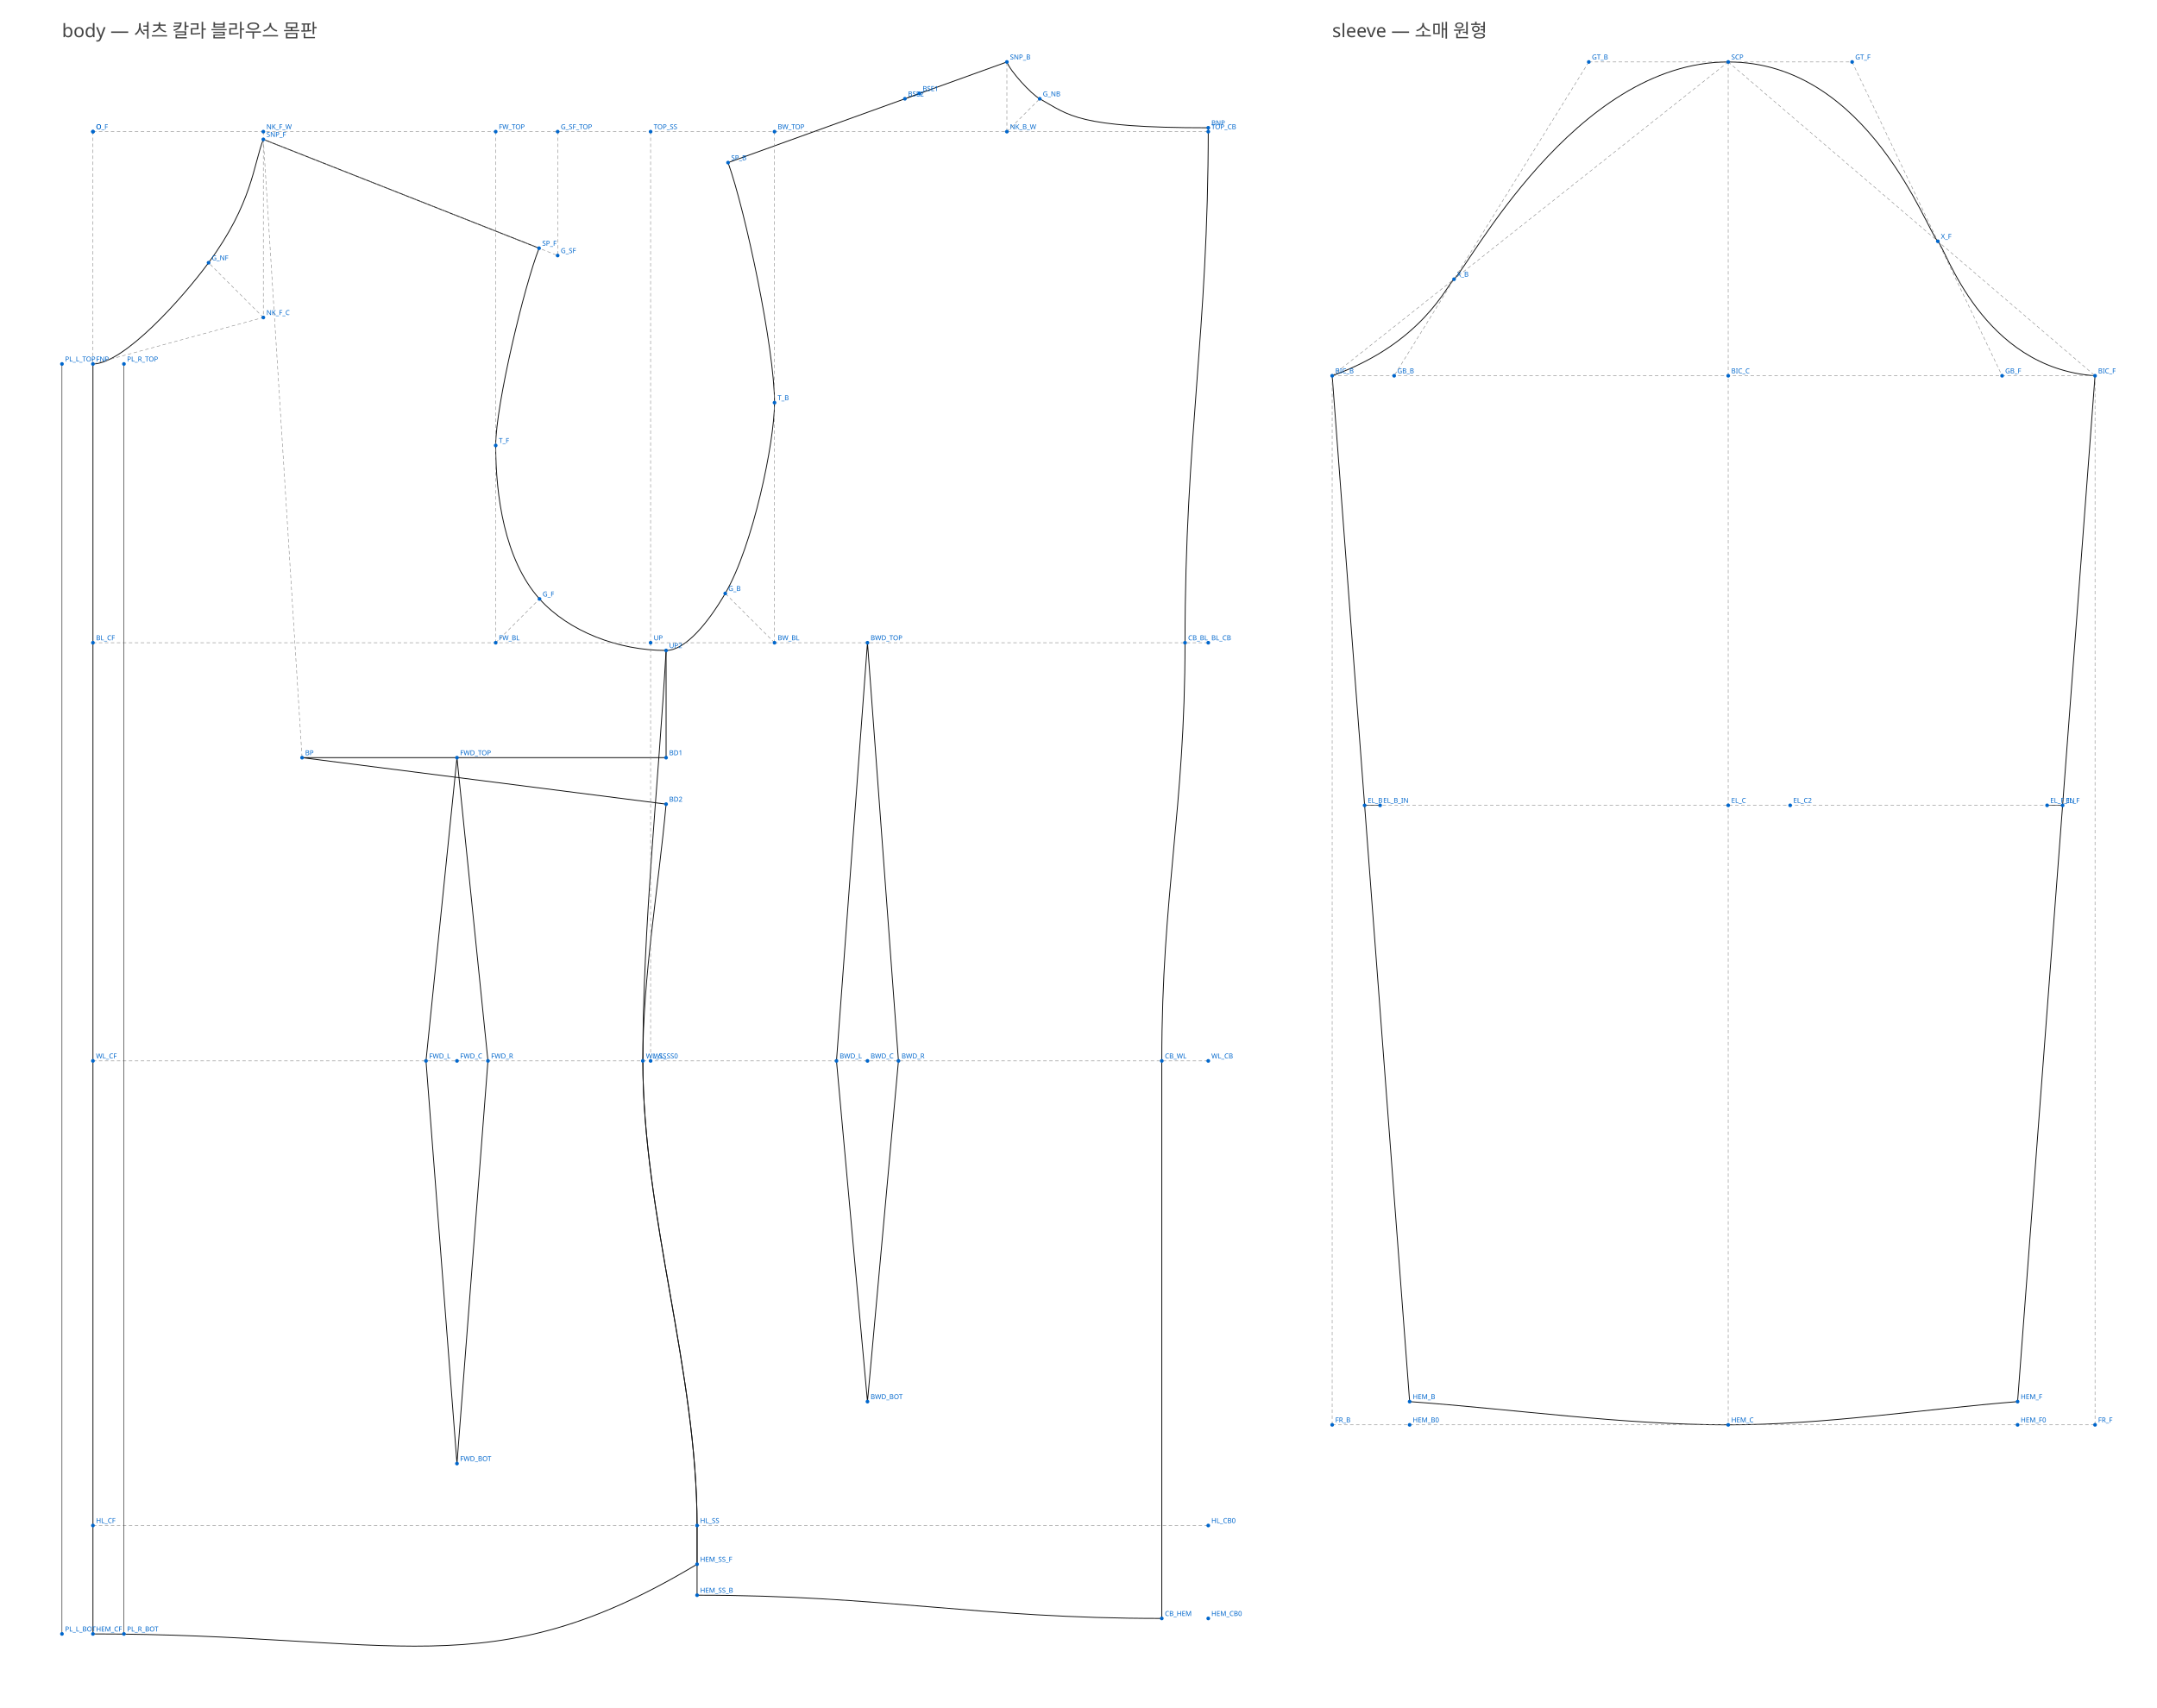
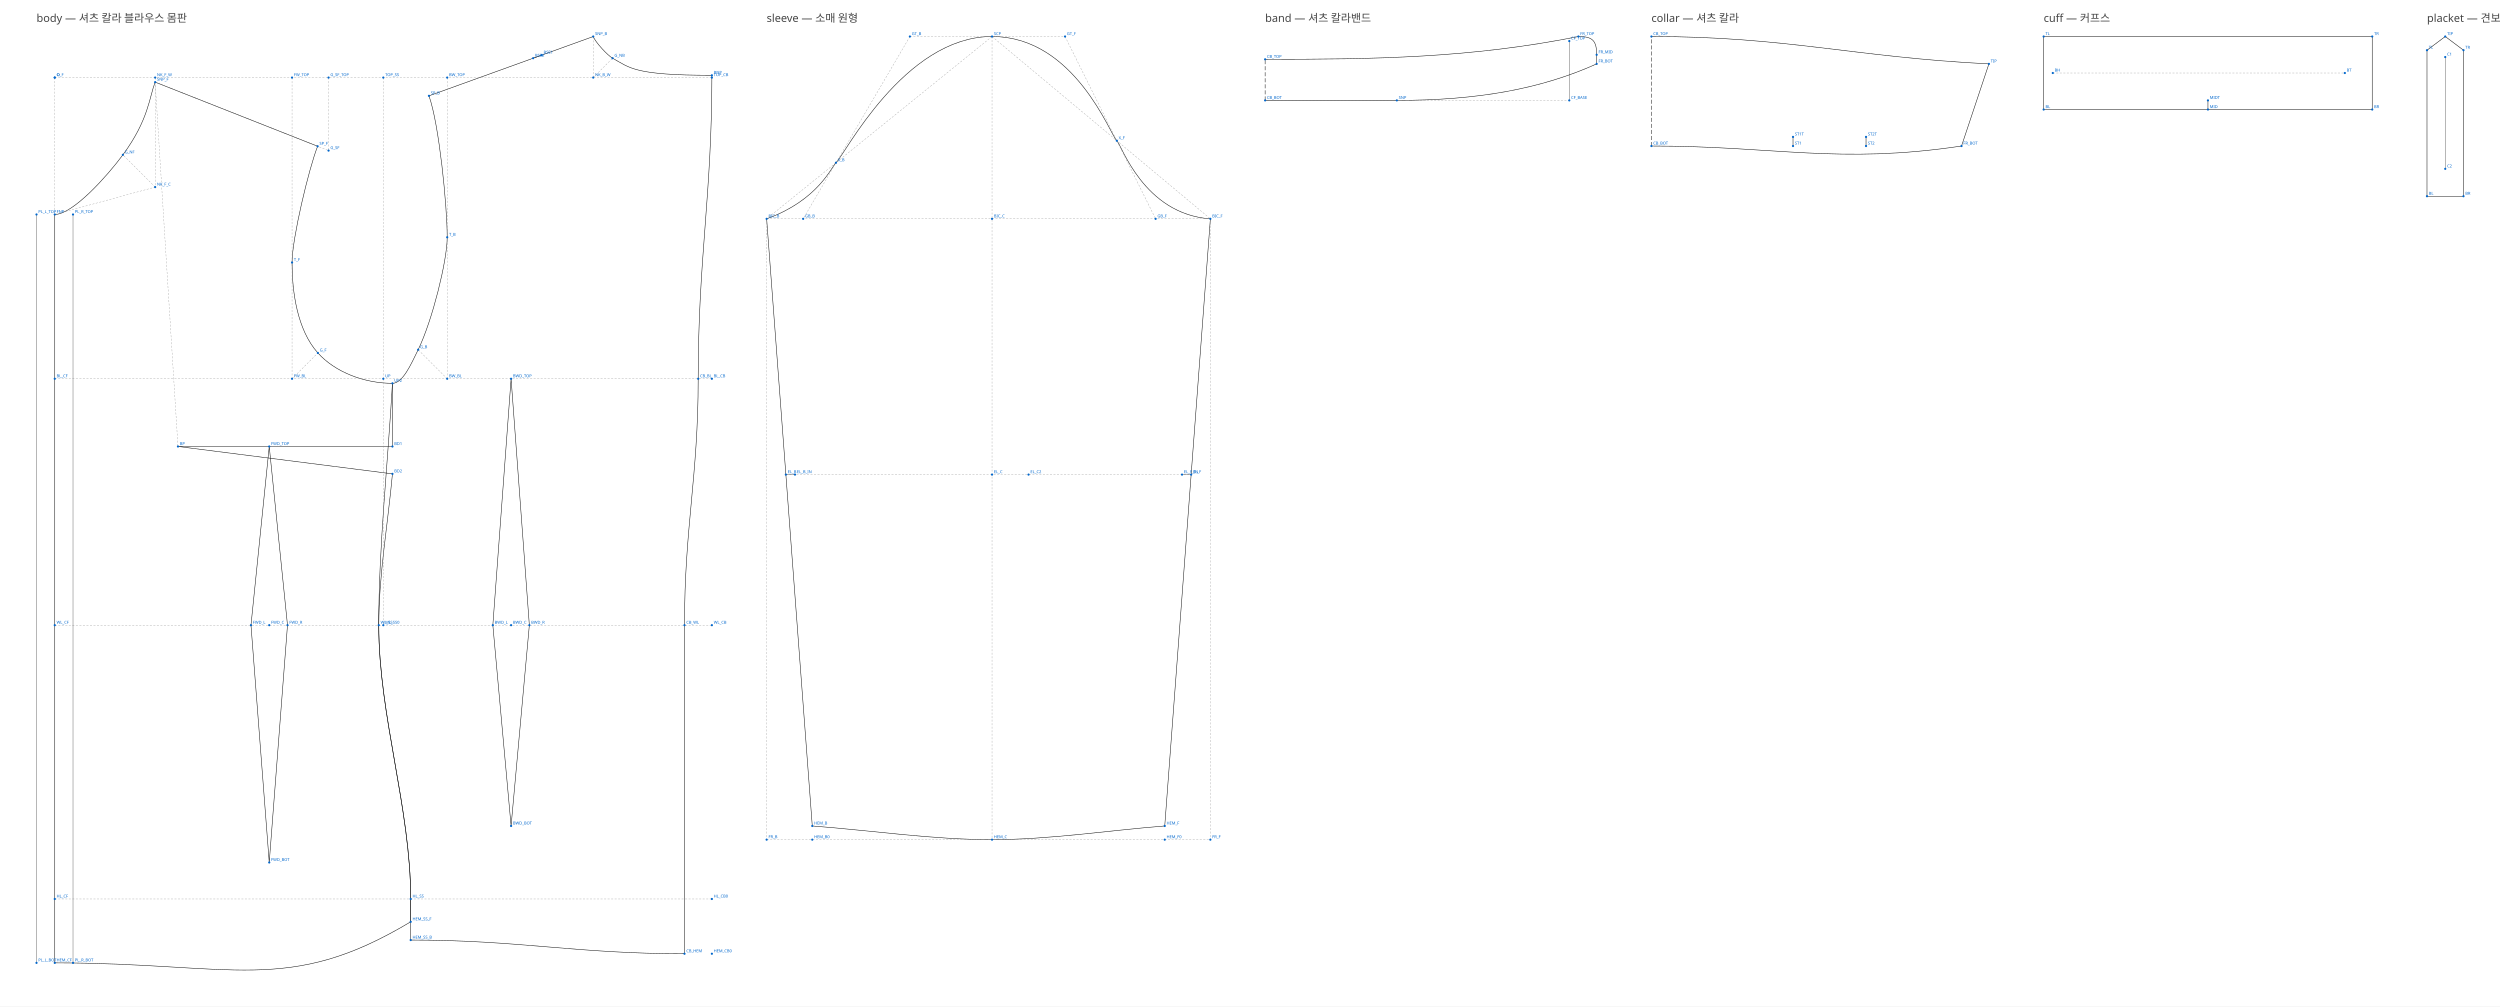
- <svg xmlns="http://www.w3.org/2000/svg" width="884.216mm" height="700.277mm" viewBox="0 0 884.216 700.277">
+ <svg xmlns="http://www.w3.org/2000/svg" width="1739.402mm" height="700.277mm" viewBox="0 0 1739.402 700.277">
  <rect width="100%" height="100%" fill="white" />
  <g id="body">
    <g id="outline" fill="none" stroke="#111" stroke-width="0.35">
      <path d="M107.95 57.15C103.887 67.444 103.545 83.218 85.499 107.724C74.666 122.436 50.7 149.225 38.1 149.225" />
      <path d="M107.95 57.15L220.986 101.77" />
      <path d="M220.986 101.77C214.905 117.175 203.2 166.085 203.2 182.647C203.2 202.931 206.745 229.49 221.161 245.564C233.131 258.913 253.44 266.7 273.05 266.7" />
      <path d="M412.75 25.4C414.125 29.207 422.681 38.541 426.22 40.505C438.48 47.305 441.327 52.387 495.3 52.387" />
-       <path d="M298.45 66.675C305.6 86.476 317.5 143.045 317.5 165.1C317.5 181.257 308.694 223.781 297.294 243.319C290.505 254.956 281.134 266.7 273.05 266.7" />
+       <path d="M298.45 66.675C305.528 86.277 311.15 143.267 311.15 165.1C311.15 181.257 300.845 222.981 290.944 243.319C285.79 253.908 280.116 266.7 273.05 266.7" />
      <path d="M38.1 149.225L38.1 669.925" />
      <path d="M273.05 266.7L273.05 310.653" />
      <path d="M273.05 329.703C269.907 364.443 263.525 400.093 263.525 434.975C263.525 498.266 285.75 562.184 285.75 625.475C285.75 630.714 285.75 636.111 285.75 641.35" />
      <path d="M38.1 669.925C162.747 669.925 200.243 692.654 285.75 641.35" />
      <path d="M495.3 52.387C495.3 136.928 485.775 178.984 485.775 263.525C485.775 332.211 476.25 366.289 476.25 434.975" />
      <path d="M476.25 434.975L476.25 663.575" />
      <path d="M412.75 25.4L298.45 66.675" />
      <path d="M273.05 266.7C269.907 322.231 263.525 379.355 263.525 434.975C263.525 498.266 285.75 562.184 285.75 625.475C285.75 634.905 285.75 644.62 285.75 654.05" />
      <path d="M476.25 663.575C399.955 663.575 362.045 654.05 285.75 654.05" />
    </g>
    <g id="dart" fill="none" stroke="#111" stroke-width="0.35">
      <path d="M273.05 310.653L123.825 310.653L273.05 329.703" />
      <path d="M187.325 310.653L174.625 434.975L187.325 600.075L200.025 434.975L187.325 310.653" />
      <path d="M355.6 263.525L342.9 434.975L355.6 574.675L368.3 434.975L355.6 263.525" />
    </g>
    <g id="construction" fill="none" stroke="#888" stroke-width="0.21" stroke-dasharray="1.4,1.05">
      <path d="M38.1 53.975L495.3 53.975" />
      <path d="M38.1 263.525L495.3 263.525" />
      <path d="M266.7 53.975L266.7 263.525" />
      <path d="M203.2 53.975L203.2 263.525" />
-       <path d="M317.5 53.975L317.5 263.525" />
+       <path d="M311.15 53.975L311.15 263.525" />
      <path d="M38.1 53.975L38.1 149.225" />
      <path d="M107.95 53.975L107.95 130.175L38.1 149.225" />
      <path d="M107.95 130.175L85.499 107.724" />
      <path d="M412.75 53.975L412.75 25.4" />
      <path d="M412.75 53.975L426.22 40.505" />
      <path d="M228.6 53.975L228.6 104.775L107.95 57.15" />
      <path d="M107.95 57.15L123.825 310.653" />
      <path d="M203.2 263.525L221.161 245.564" />
-       <path d="M317.5 263.525L297.294 243.319" />
+       <path d="M311.15 263.525L290.944 243.319" />
      <path d="M38.1 434.975L495.3 434.975" />
      <path d="M38.1 625.475L495.3 625.475" />
      <path d="M266.7 263.525L266.7 434.975" />
    </g>
    <g id="mark" fill="none" stroke="#111" stroke-width="0.21">
      <path d="M25.4 149.225L25.4 669.925" />
      <path d="M50.8 149.225L50.8 669.925" />
      <path d="M376.915 38.34L370.942 40.497" />
    </g>
    <g id="points" font-size="2.794" font-family="sans-serif" fill="#06c">
      <circle cx="38.1" cy="53.975" r="0.762" fill="#06c" />
      <text x="39.37" y="52.959">O</text>
      <circle cx="38.1" cy="53.975" r="0.762" fill="#06c" />
      <text x="39.37" y="52.959">O_F</text>
      <circle cx="266.7" cy="53.975" r="0.762" fill="#06c" />
      <text x="267.97" y="52.959">TOP_SS</text>
      <circle cx="495.3" cy="53.975" r="0.762" fill="#06c" />
      <text x="496.57" y="52.959">TOP_CB</text>
      <circle cx="38.1" cy="263.525" r="0.762" fill="#06c" />
      <text x="39.37" y="262.509">BL_CF</text>
      <circle cx="266.7" cy="263.525" r="0.762" fill="#06c" />
      <text x="267.97" y="262.509">UP</text>
      <circle cx="495.3" cy="263.525" r="0.762" fill="#06c" />
      <text x="496.57" y="262.509">BL_CB</text>
      <circle cx="495.3" cy="434.975" r="0.762" fill="#06c" />
      <text x="496.57" y="433.959">WL_CB</text>
      <circle cx="107.95" cy="53.975" r="0.762" fill="#06c" />
      <text x="109.22" y="52.959">NK_F_W</text>
      <circle cx="107.95" cy="57.15" r="0.762" fill="#06c" />
      <text x="109.22" y="56.134">SNP_F</text>
      <circle cx="38.1" cy="149.225" r="0.762" fill="#06c" />
      <text x="39.37" y="148.209">FNP</text>
      <circle cx="107.95" cy="130.175" r="0.762" fill="#06c" />
      <text x="109.22" y="129.159">NK_F_C</text>
      <circle cx="85.499" cy="107.724" r="0.762" fill="#06c" />
      <text x="86.769" y="106.708">G_NF</text>
      <circle cx="495.3" cy="52.387" r="0.762" fill="#06c" />
      <text x="496.57" y="51.371">BNP</text>
      <circle cx="412.75" cy="53.975" r="0.762" fill="#06c" />
      <text x="414.02" y="52.959">NK_B_W</text>
      <circle cx="412.75" cy="25.4" r="0.762" fill="#06c" />
      <text x="414.02" y="24.384">SNP_B</text>
      <circle cx="426.22" cy="40.505" r="0.762" fill="#06c" />
      <text x="427.49" y="39.489">G_NB</text>
      <circle cx="298.45" cy="66.675" r="0.762" fill="#06c" />
      <text x="299.72" y="65.659">SP_B</text>
      <circle cx="228.6" cy="53.975" r="0.762" fill="#06c" />
      <text x="229.87" y="52.959">G_SF_TOP</text>
      <circle cx="228.6" cy="104.775" r="0.762" fill="#06c" />
      <text x="229.87" y="103.759">G_SF</text>
      <circle cx="220.986" cy="101.77" r="0.762" fill="#06c" />
      <text x="222.256" y="100.754">SP_F</text>
      <circle cx="203.2" cy="53.975" r="0.762" fill="#06c" />
      <text x="204.47" y="52.959">FW_TOP</text>
      <circle cx="203.2" cy="263.525" r="0.762" fill="#06c" />
      <text x="204.47" y="262.509">FW_BL</text>
-       <circle cx="317.5" cy="53.975" r="0.762" fill="#06c" />
-       <text x="318.77" y="52.959">BW_TOP</text>
-       <circle cx="317.5" cy="263.525" r="0.762" fill="#06c" />
-       <text x="318.77" y="262.509">BW_BL</text>
+       <circle cx="311.15" cy="53.975" r="0.762" fill="#06c" />
+       <text x="312.42" y="52.959">BW_TOP</text>
+       <circle cx="311.15" cy="263.525" r="0.762" fill="#06c" />
+       <text x="312.42" y="262.509">BW_BL</text>
      <circle cx="203.2" cy="182.647" r="0.762" fill="#06c" />
      <text x="204.47" y="181.631">T_F</text>
      <circle cx="221.161" cy="245.564" r="0.762" fill="#06c" />
      <text x="222.431" y="244.548">G_F</text>
-       <circle cx="317.5" cy="165.1" r="0.762" fill="#06c" />
-       <text x="318.77" y="164.084">T_B</text>
-       <circle cx="297.294" cy="243.319" r="0.762" fill="#06c" />
-       <text x="298.564" y="242.303">G_B</text>
+       <circle cx="311.15" cy="165.1" r="0.762" fill="#06c" />
+       <text x="312.42" y="164.084">T_B</text>
+       <circle cx="290.944" cy="243.319" r="0.762" fill="#06c" />
+       <text x="292.214" y="242.303">G_B</text>
      <circle cx="123.825" cy="310.653" r="0.762" fill="#06c" />
      <text x="125.095" y="309.637">BP</text>
      <circle cx="273.05" cy="310.653" r="0.762" fill="#06c" />
      <text x="274.32" y="309.637">BD1</text>
      <circle cx="273.05" cy="329.703" r="0.762" fill="#06c" />
      <text x="274.32" y="328.687">BD2</text>
      <circle cx="273.05" cy="266.7" r="0.762" fill="#06c" />
      <text x="274.32" y="265.684">UP2</text>
      <circle cx="38.1" cy="434.975" r="0.762" fill="#06c" />
      <text x="39.37" y="433.959">WL_CF</text>
      <circle cx="38.1" cy="625.475" r="0.762" fill="#06c" />
      <text x="39.37" y="624.459">HL_CF</text>
      <circle cx="495.3" cy="625.475" r="0.762" fill="#06c" />
      <text x="496.57" y="624.459">HL_CB0</text>
      <circle cx="38.1" cy="669.925" r="0.762" fill="#06c" />
      <text x="39.37" y="668.909">HEM_CF</text>
      <circle cx="495.3" cy="663.575" r="0.762" fill="#06c" />
      <text x="496.57" y="662.559">HEM_CB0</text>
      <circle cx="266.7" cy="434.975" r="0.762" fill="#06c" />
      <text x="267.97" y="433.959">WL_SS0</text>
      <circle cx="263.525" cy="434.975" r="0.762" fill="#06c" />
      <text x="264.795" y="433.959">WL_SS</text>
      <circle cx="285.75" cy="625.475" r="0.762" fill="#06c" />
      <text x="287.02" y="624.459">HL_SS</text>
      <circle cx="285.75" cy="641.35" r="0.762" fill="#06c" />
      <text x="287.02" y="640.334">HEM_SS_F</text>
      <circle cx="285.75" cy="654.05" r="0.762" fill="#06c" />
      <text x="287.02" y="653.034">HEM_SS_B</text>
      <circle cx="485.775" cy="263.525" r="0.762" fill="#06c" />
      <text x="487.045" y="262.509">CB_BL</text>
      <circle cx="476.25" cy="434.975" r="0.762" fill="#06c" />
      <text x="477.52" y="433.959">CB_WL</text>
      <circle cx="476.25" cy="663.575" r="0.762" fill="#06c" />
      <text x="477.52" y="662.559">CB_HEM</text>
      <circle cx="187.325" cy="434.975" r="0.762" fill="#06c" />
      <text x="188.595" y="433.959">FWD_C</text>
      <circle cx="174.625" cy="434.975" r="0.762" fill="#06c" />
      <text x="175.895" y="433.959">FWD_L</text>
      <circle cx="200.025" cy="434.975" r="0.762" fill="#06c" />
      <text x="201.295" y="433.959">FWD_R</text>
      <circle cx="187.325" cy="310.653" r="0.762" fill="#06c" />
      <text x="188.595" y="309.637">FWD_TOP</text>
      <circle cx="187.325" cy="600.075" r="0.762" fill="#06c" />
      <text x="188.595" y="599.059">FWD_BOT</text>
      <circle cx="355.6" cy="434.975" r="0.762" fill="#06c" />
      <text x="356.87" y="433.959">BWD_C</text>
      <circle cx="342.9" cy="434.975" r="0.762" fill="#06c" />
      <text x="344.17" y="433.959">BWD_L</text>
      <circle cx="368.3" cy="434.975" r="0.762" fill="#06c" />
      <text x="369.57" y="433.959">BWD_R</text>
      <circle cx="355.6" cy="263.525" r="0.762" fill="#06c" />
      <text x="356.87" y="262.509">BWD_TOP</text>
      <circle cx="355.6" cy="574.675" r="0.762" fill="#06c" />
      <text x="356.87" y="573.659">BWD_BOT</text>
      <circle cx="25.4" cy="149.225" r="0.762" fill="#06c" />
      <text x="26.67" y="148.209">PL_L_TOP</text>
      <circle cx="25.4" cy="669.925" r="0.762" fill="#06c" />
      <text x="26.67" y="668.909">PL_L_BOT</text>
      <circle cx="50.8" cy="149.225" r="0.762" fill="#06c" />
      <text x="52.07" y="148.209">PL_R_TOP</text>
      <circle cx="50.8" cy="669.925" r="0.762" fill="#06c" />
      <text x="52.07" y="668.909">PL_R_BOT</text>
      <circle cx="376.915" cy="38.34" r="0.762" fill="#06c" />
      <text x="378.185" y="37.324">BSE1</text>
      <circle cx="370.942" cy="40.497" r="0.762" fill="#06c" />
      <text x="372.212" y="39.481">BSE2</text>
    </g>
    <text x="25.4" y="15.24" font-size="7.62" font-family="sans-serif" fill="#444">body — 셔츠 칼라 블라우스 몸판</text>
  </g>
  <g id="sleeve">
    <g id="outline" fill="none" stroke="#111" stroke-width="0.35">
-       <path d="M546.1 154.069C583.261 140.628 593.054 116.854 596.051 114.479C601.671 110.025 645.341 25.4 708.442 25.4" />
-       <path d="M708.442 25.4C766.118 25.4 790.073 95.249 794.37 98.925C797.592 101.683 812.279 150.812 858.816 154.069" />
-       <path d="M546.1 154.069L577.85 574.675" />
-       <path d="M858.816 154.069L827.066 574.675" />
-       <path d="M577.85 574.675C620.945 577.818 665.232 584.2 708.442 584.2C747.714 584.2 787.92 577.818 827.066 574.675" />
+       <path d="M533.4 152.256C569.585 139.167 578.758 115.565 581.653 113.223C587.082 108.832 628.78 25.4 690.223 25.4" />
+       <path d="M690.223 25.4C747.9 25.4 772.687 94.264 777.027 97.889C780.283 100.607 795.594 148.998 842.131 152.256" />
+       <path d="M533.4 152.256L565.15 574.675" />
+       <path d="M842.131 152.256L810.381 574.675" />
+       <path d="M565.15 574.675C606.424 577.818 648.83 584.2 690.223 584.2C730 584.2 770.729 577.818 810.381 574.675" />
    </g>
    <g id="construction" fill="none" stroke="#888" stroke-width="0.21" stroke-dasharray="1.4,1.05">
-       <path d="M708.442 25.4L708.442 584.2" />
-       <path d="M546.1 154.069L858.816 154.069" />
-       <path d="M559.395 330.2L845.52 330.2" />
-       <path d="M651.292 25.4L759.242 25.4" />
-       <path d="M708.442 25.4L546.1 154.069" />
-       <path d="M708.442 25.4L858.816 154.069" />
-       <path d="M651.292 25.4L571.5 154.069" />
-       <path d="M759.242 25.4L820.716 154.069" />
-       <path d="M546.1 154.069L546.1 584.2" />
-       <path d="M858.816 154.069L858.816 584.2" />
-       <path d="M546.1 584.2L858.816 584.2" />
+       <path d="M690.223 25.4L690.223 584.2" />
+       <path d="M533.4 152.256L842.131 152.256" />
+       <path d="M546.775 330.2L828.756 330.2" />
+       <path d="M633.073 25.4L741.023 25.4" />
+       <path d="M690.223 25.4L533.4 152.256" />
+       <path d="M690.223 25.4L842.131 152.256" />
+       <path d="M633.073 25.4L558.8 152.256" />
+       <path d="M741.023 25.4L804.031 152.256" />
+       <path d="M533.4 152.256L533.4 584.2" />
+       <path d="M842.131 152.256L842.131 584.2" />
+       <path d="M533.4 584.2L842.131 584.2" />
    </g>
    <g id="mark" fill="none" stroke="#111" stroke-width="0.21">
-       <path d="M559.395 330.2L565.745 330.2" />
-       <path d="M845.52 330.2L839.17 330.2" />
-     </g>
-     <g id="points" font-size="2.794" font-family="sans-serif" fill="#06c">
-       <circle cx="708.442" cy="25.4" r="0.762" fill="#06c" />
-       <text x="709.712" y="24.384">SCP</text>
-       <circle cx="708.442" cy="154.069" r="0.762" fill="#06c" />
-       <text x="709.712" y="153.053">BIC_C</text>
-       <circle cx="546.1" cy="154.069" r="0.762" fill="#06c" />
-       <text x="547.37" y="153.053">BIC_B</text>
-       <circle cx="858.816" cy="154.069" r="0.762" fill="#06c" />
-       <text x="860.086" y="153.053">BIC_F</text>
-       <circle cx="651.292" cy="25.4" r="0.762" fill="#06c" />
-       <text x="652.562" y="24.384">GT_B</text>
-       <circle cx="759.242" cy="25.4" r="0.762" fill="#06c" />
-       <text x="760.512" y="24.384">GT_F</text>
-       <circle cx="571.5" cy="154.069" r="0.762" fill="#06c" />
-       <text x="572.77" y="153.053">GB_B</text>
-       <circle cx="820.716" cy="154.069" r="0.762" fill="#06c" />
-       <text x="821.986" y="153.053">GB_F</text>
-       <circle cx="596.051" cy="114.479" r="0.762" fill="#06c" />
-       <text x="597.321" y="113.463">X_B</text>
-       <circle cx="794.37" cy="98.925" r="0.762" fill="#06c" />
-       <text x="795.64" y="97.909">X_F</text>
-       <circle cx="708.442" cy="330.2" r="0.762" fill="#06c" />
-       <text x="709.712" y="329.184">EL_C</text>
-       <circle cx="708.442" cy="584.2" r="0.762" fill="#06c" />
-       <text x="709.712" y="583.184">HEM_C</text>
-       <circle cx="577.85" cy="584.2" r="0.762" fill="#06c" />
-       <text x="579.12" y="583.184">HEM_B0</text>
-       <circle cx="827.066" cy="584.2" r="0.762" fill="#06c" />
-       <text x="828.336" y="583.184">HEM_F0</text>
-       <circle cx="577.85" cy="574.675" r="0.762" fill="#06c" />
-       <text x="579.12" y="573.659">HEM_B</text>
-       <circle cx="827.066" cy="574.675" r="0.762" fill="#06c" />
-       <text x="828.336" y="573.659">HEM_F</text>
-       <circle cx="733.842" cy="330.2" r="0.762" fill="#06c" />
-       <text x="735.112" y="329.184">EL_C2</text>
-       <circle cx="559.395" cy="330.2" r="0.762" fill="#06c" />
-       <text x="560.665" y="329.184">EL_B</text>
-       <circle cx="845.52" cy="330.2" r="0.762" fill="#06c" />
-       <text x="846.79" y="329.184">EL_F</text>
-       <circle cx="565.745" cy="330.2" r="0.762" fill="#06c" />
-       <text x="567.015" y="329.184">EL_B_IN</text>
-       <circle cx="839.17" cy="330.2" r="0.762" fill="#06c" />
-       <text x="840.44" y="329.184">EL_F_IN</text>
-       <circle cx="546.1" cy="584.2" r="0.762" fill="#06c" />
-       <text x="547.37" y="583.184">FR_B</text>
-       <circle cx="858.816" cy="584.2" r="0.762" fill="#06c" />
-       <text x="860.086" y="583.184">FR_F</text>
-     </g>
-     <text x="546.1" y="15.24" font-size="7.62" font-family="sans-serif" fill="#444">sleeve — 소매 원형</text>
+       <path d="M546.775 330.2L553.125 330.2" />
+       <path d="M828.756 330.2L822.406 330.2" />
+     </g>
+     <g id="points" font-size="2.794" font-family="sans-serif" fill="#06c">
+       <circle cx="690.223" cy="25.4" r="0.762" fill="#06c" />
+       <text x="691.493" y="24.384">SCP</text>
+       <circle cx="690.223" cy="152.256" r="0.762" fill="#06c" />
+       <text x="691.493" y="151.24">BIC_C</text>
+       <circle cx="533.4" cy="152.256" r="0.762" fill="#06c" />
+       <text x="534.67" y="151.24">BIC_B</text>
+       <circle cx="842.131" cy="152.256" r="0.762" fill="#06c" />
+       <text x="843.401" y="151.24">BIC_F</text>
+       <circle cx="633.073" cy="25.4" r="0.762" fill="#06c" />
+       <text x="634.343" y="24.384">GT_B</text>
+       <circle cx="741.023" cy="25.4" r="0.762" fill="#06c" />
+       <text x="742.293" y="24.384">GT_F</text>
+       <circle cx="558.8" cy="152.256" r="0.762" fill="#06c" />
+       <text x="560.07" y="151.24">GB_B</text>
+       <circle cx="804.031" cy="152.256" r="0.762" fill="#06c" />
+       <text x="805.301" y="151.24">GB_F</text>
+       <circle cx="581.653" cy="113.223" r="0.762" fill="#06c" />
+       <text x="582.923" y="112.207">X_B</text>
+       <circle cx="777.027" cy="97.889" r="0.762" fill="#06c" />
+       <text x="778.297" y="96.873">X_F</text>
+       <circle cx="690.223" cy="330.2" r="0.762" fill="#06c" />
+       <text x="691.493" y="329.184">EL_C</text>
+       <circle cx="690.223" cy="584.2" r="0.762" fill="#06c" />
+       <text x="691.493" y="583.184">HEM_C</text>
+       <circle cx="565.15" cy="584.2" r="0.762" fill="#06c" />
+       <text x="566.42" y="583.184">HEM_B0</text>
+       <circle cx="810.381" cy="584.2" r="0.762" fill="#06c" />
+       <text x="811.651" y="583.184">HEM_F0</text>
+       <circle cx="565.15" cy="574.675" r="0.762" fill="#06c" />
+       <text x="566.42" y="573.659">HEM_B</text>
+       <circle cx="810.381" cy="574.675" r="0.762" fill="#06c" />
+       <text x="811.651" y="573.659">HEM_F</text>
+       <circle cx="715.623" cy="330.2" r="0.762" fill="#06c" />
+       <text x="716.893" y="329.184">EL_C2</text>
+       <circle cx="546.775" cy="330.2" r="0.762" fill="#06c" />
+       <text x="548.045" y="329.184">EL_B</text>
+       <circle cx="828.756" cy="330.2" r="0.762" fill="#06c" />
+       <text x="830.026" y="329.184">EL_F</text>
+       <circle cx="553.125" cy="330.2" r="0.762" fill="#06c" />
+       <text x="554.395" y="329.184">EL_B_IN</text>
+       <circle cx="822.406" cy="330.2" r="0.762" fill="#06c" />
+       <text x="823.676" y="329.184">EL_F_IN</text>
+       <circle cx="533.4" cy="584.2" r="0.762" fill="#06c" />
+       <text x="534.67" y="583.184">FR_B</text>
+       <circle cx="842.131" cy="584.2" r="0.762" fill="#06c" />
+       <text x="843.401" y="583.184">FR_F</text>
+     </g>
+     <text x="533.4" y="15.24" font-size="7.62" font-family="sans-serif" fill="#444">sleeve — 소매 원형</text>
+   </g>
+   <g id="band">
+     <g id="outline" fill="none" stroke="#111" stroke-width="0.35">
+       <path d="M880.231 69.85C910.47 69.85 941.626 69.85 971.866 69.85C1028.396 69.85 1072.227 61.849 1110.891 44.45" />
+       <path d="M1110.891 44.45C1110.891 42.354 1110.891 40.195 1110.891 38.1C1110.891 28.222 1108.069 25.4 1098.191 25.4" />
+       <path d="M1098.191 25.4C1023.188 40.401 956.719 41.275 880.231 41.275" />
+     </g>
+     <g id="construction" fill="none" stroke="#888" stroke-width="0.21" stroke-dasharray="1.4,1.05">
+       <path d="M880.231 69.85L1091.841 69.85" />
+     </g>
+     <g id="mark" fill="none" stroke="#111" stroke-width="0.21">
+       <path d="M1091.841 69.85L1091.841 28.575" />
+     </g>
+     <g id="fold" fill="none" stroke="#111" stroke-width="0.35" stroke-dasharray="2.8,1.4">
+       <path d="M880.231 69.85L880.231 41.275" />
+     </g>
+     <g id="points" font-size="2.794" font-family="sans-serif" fill="#06c">
+       <circle cx="880.231" cy="69.85" r="0.762" fill="#06c" />
+       <text x="881.501" y="68.834">CB_BOT</text>
+       <circle cx="880.231" cy="41.275" r="0.762" fill="#06c" />
+       <text x="881.501" y="40.259">CB_TOP</text>
+       <circle cx="971.866" cy="69.85" r="0.762" fill="#06c" />
+       <text x="973.136" y="68.834">SNP</text>
+       <circle cx="1091.841" cy="69.85" r="0.762" fill="#06c" />
+       <text x="1093.111" y="68.834">CF_BASE</text>
+       <circle cx="1110.891" cy="44.45" r="0.762" fill="#06c" />
+       <text x="1112.161" y="43.434">FR_BOT</text>
+       <circle cx="1098.191" cy="25.4" r="0.762" fill="#06c" />
+       <text x="1099.461" y="24.384">FR_TOP</text>
+       <circle cx="1110.891" cy="38.1" r="0.762" fill="#06c" />
+       <text x="1112.161" y="37.084">FR_MID</text>
+       <circle cx="1091.841" cy="28.575" r="0.762" fill="#06c" />
+       <text x="1093.111" y="27.559">CF_TOP</text>
+     </g>
+     <text x="880.231" y="15.24" font-size="7.62" font-family="sans-serif" fill="#444">band — 셔츠 칼라밴드</text>
+   </g>
+   <g id="collar">
+     <g id="outline" fill="none" stroke="#111" stroke-width="0.35">
+       <path d="M1148.991 101.6C1235.295 101.6 1279.402 114.402 1364.752 101.6" />
+       <path d="M1364.752 101.6L1383.802 44.45" />
+       <path d="M1383.802 44.45C1289.686 39.744 1243.224 25.4 1148.991 25.4" />
+     </g>
+     <g id="notch" fill="none" stroke="#111" stroke-width="0.35">
+       <path d="M1247.512 101.6L1247.512 95.25" />
+       <path d="M1298.312 101.6L1298.312 95.25" />
+     </g>
+     <g id="fold" fill="none" stroke="#111" stroke-width="0.35" stroke-dasharray="2.8,1.4">
+       <path d="M1148.991 101.6L1148.991 25.4" />
+     </g>
+     <g id="points" font-size="2.794" font-family="sans-serif" fill="#06c">
+       <circle cx="1148.991" cy="101.6" r="0.762" fill="#06c" />
+       <text x="1150.261" y="100.584">CB_BOT</text>
+       <circle cx="1148.991" cy="25.4" r="0.762" fill="#06c" />
+       <text x="1150.261" y="24.384">CB_TOP</text>
+       <circle cx="1364.752" cy="101.6" r="0.762" fill="#06c" />
+       <text x="1366.022" y="100.584">FR_BOT</text>
+       <circle cx="1383.802" cy="44.45" r="0.762" fill="#06c" />
+       <text x="1385.072" y="43.434">TIP</text>
+       <circle cx="1247.512" cy="101.6" r="0.762" fill="#06c" />
+       <text x="1248.782" y="100.584">ST1</text>
+       <circle cx="1247.512" cy="95.25" r="0.762" fill="#06c" />
+       <text x="1248.782" y="94.234">ST1T</text>
+       <circle cx="1298.312" cy="101.6" r="0.762" fill="#06c" />
+       <text x="1299.582" y="100.584">ST2</text>
+       <circle cx="1298.312" cy="95.25" r="0.762" fill="#06c" />
+       <text x="1299.582" y="94.234">ST2T</text>
+     </g>
+     <text x="1148.991" y="15.24" font-size="7.62" font-family="sans-serif" fill="#444">collar — 셔츠 칼라</text>
+   </g>
+   <g id="cuff">
+     <g id="outline" fill="none" stroke="#111" stroke-width="0.35">
+       <path d="M1421.902 25.4L1650.502 25.4L1650.502 76.2L1421.902 76.2L1421.902 25.4" />
+     </g>
+     <g id="construction" fill="none" stroke="#888" stroke-width="0.21" stroke-dasharray="1.4,1.05">
+       <path d="M1428.252 50.8L1631.452 50.8" />
+     </g>
+     <g id="notch" fill="none" stroke="#111" stroke-width="0.35">
+       <path d="M1536.202 76.2L1536.202 69.85" />
+     </g>
+     <g id="points" font-size="2.794" font-family="sans-serif" fill="#06c">
+       <circle cx="1421.902" cy="25.4" r="0.762" fill="#06c" />
+       <text x="1423.172" y="24.384">TL</text>
+       <circle cx="1650.502" cy="25.4" r="0.762" fill="#06c" />
+       <text x="1651.772" y="24.384">TR</text>
+       <circle cx="1650.502" cy="76.2" r="0.762" fill="#06c" />
+       <text x="1651.772" y="75.184">BR</text>
+       <circle cx="1421.902" cy="76.2" r="0.762" fill="#06c" />
+       <text x="1423.172" y="75.184">BL</text>
+       <circle cx="1428.252" cy="50.8" r="0.762" fill="#06c" />
+       <text x="1429.522" y="49.784">BH</text>
+       <circle cx="1631.452" cy="50.8" r="0.762" fill="#06c" />
+       <text x="1632.722" y="49.784">BT</text>
+       <circle cx="1536.202" cy="76.2" r="0.762" fill="#06c" />
+       <text x="1537.472" y="75.184">MID</text>
+       <circle cx="1536.202" cy="69.85" r="0.762" fill="#06c" />
+       <text x="1537.472" y="68.834">MIDT</text>
+     </g>
+     <text x="1421.902" y="15.24" font-size="7.62" font-family="sans-serif" fill="#444">cuff — 커프스</text>
+   </g>
+   <g id="placket">
+     <g id="outline" fill="none" stroke="#111" stroke-width="0.35">
+       <path d="M1688.602 34.925L1701.302 25.4L1714.002 34.925L1714.002 136.525L1688.602 136.525L1688.602 34.925" />
+     </g>
+     <g id="mark" fill="none" stroke="#111" stroke-width="0.21">
+       <path d="M1701.302 39.688L1701.302 117.475" />
+     </g>
+     <g id="points" font-size="2.794" font-family="sans-serif" fill="#06c">
+       <circle cx="1701.302" cy="25.4" r="0.762" fill="#06c" />
+       <text x="1702.572" y="24.384">TIP</text>
+       <circle cx="1688.602" cy="34.925" r="0.762" fill="#06c" />
+       <text x="1689.872" y="33.909">TL</text>
+       <circle cx="1714.002" cy="34.925" r="0.762" fill="#06c" />
+       <text x="1715.272" y="33.909">TR</text>
+       <circle cx="1688.602" cy="136.525" r="0.762" fill="#06c" />
+       <text x="1689.872" y="135.509">BL</text>
+       <circle cx="1714.002" cy="136.525" r="0.762" fill="#06c" />
+       <text x="1715.272" y="135.509">BR</text>
+       <circle cx="1701.302" cy="39.688" r="0.762" fill="#06c" />
+       <text x="1702.572" y="38.672">C1</text>
+       <circle cx="1701.302" cy="117.475" r="0.762" fill="#06c" />
+       <text x="1702.572" y="116.459">C2</text>
+     </g>
+     <text x="1688.602" y="15.24" font-size="7.62" font-family="sans-serif" fill="#444">placket — 견보루</text>
  </g>
</svg>
